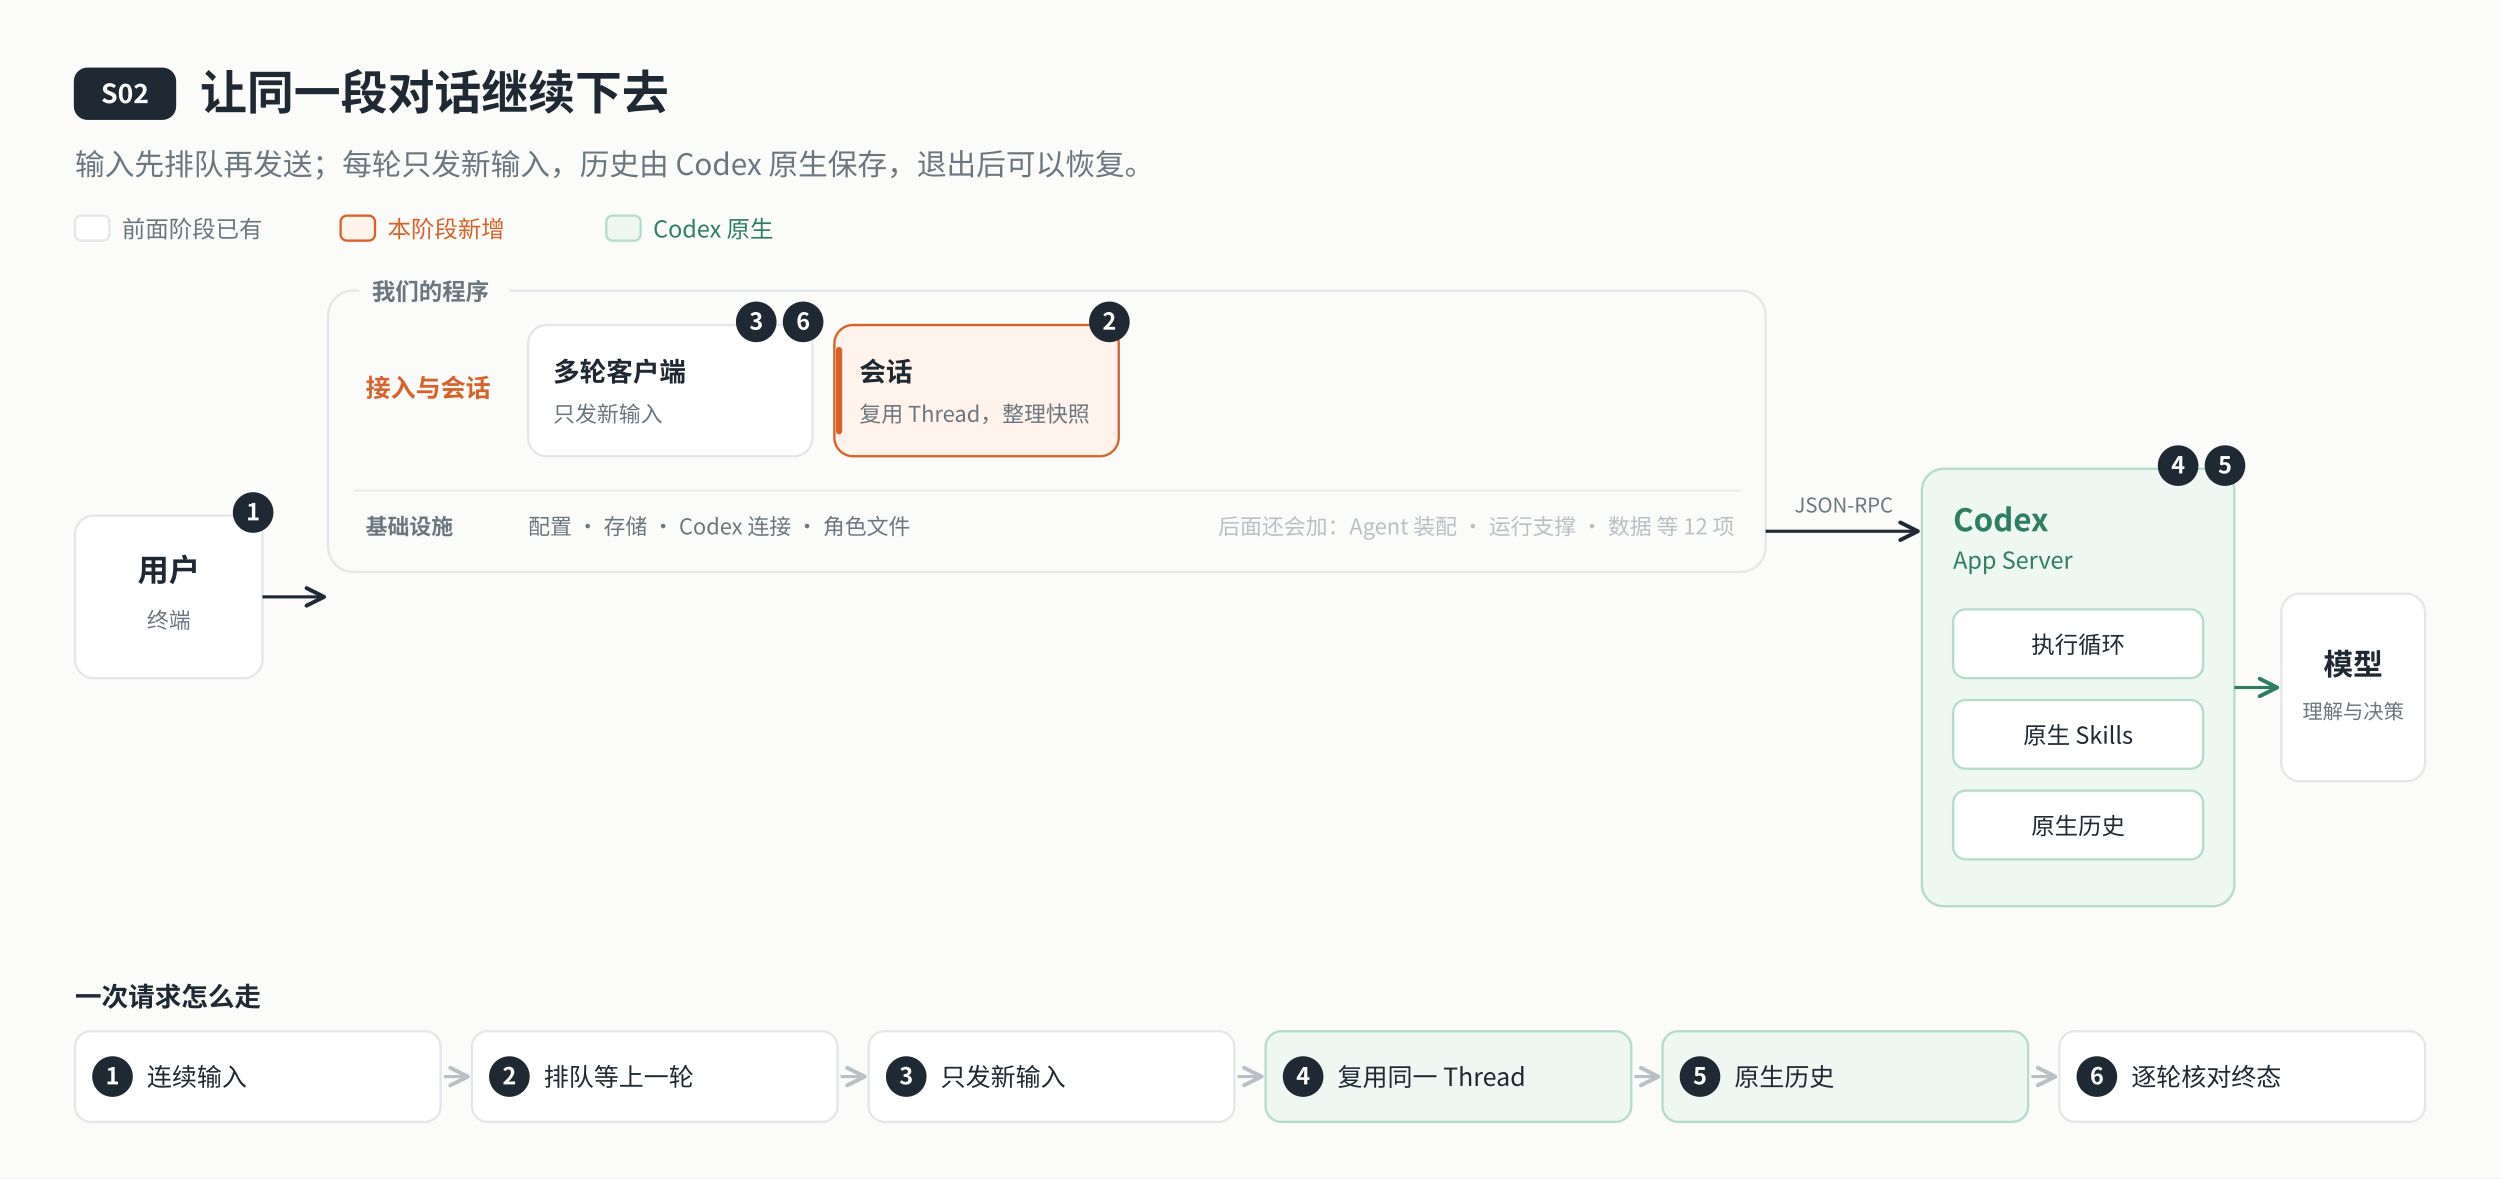
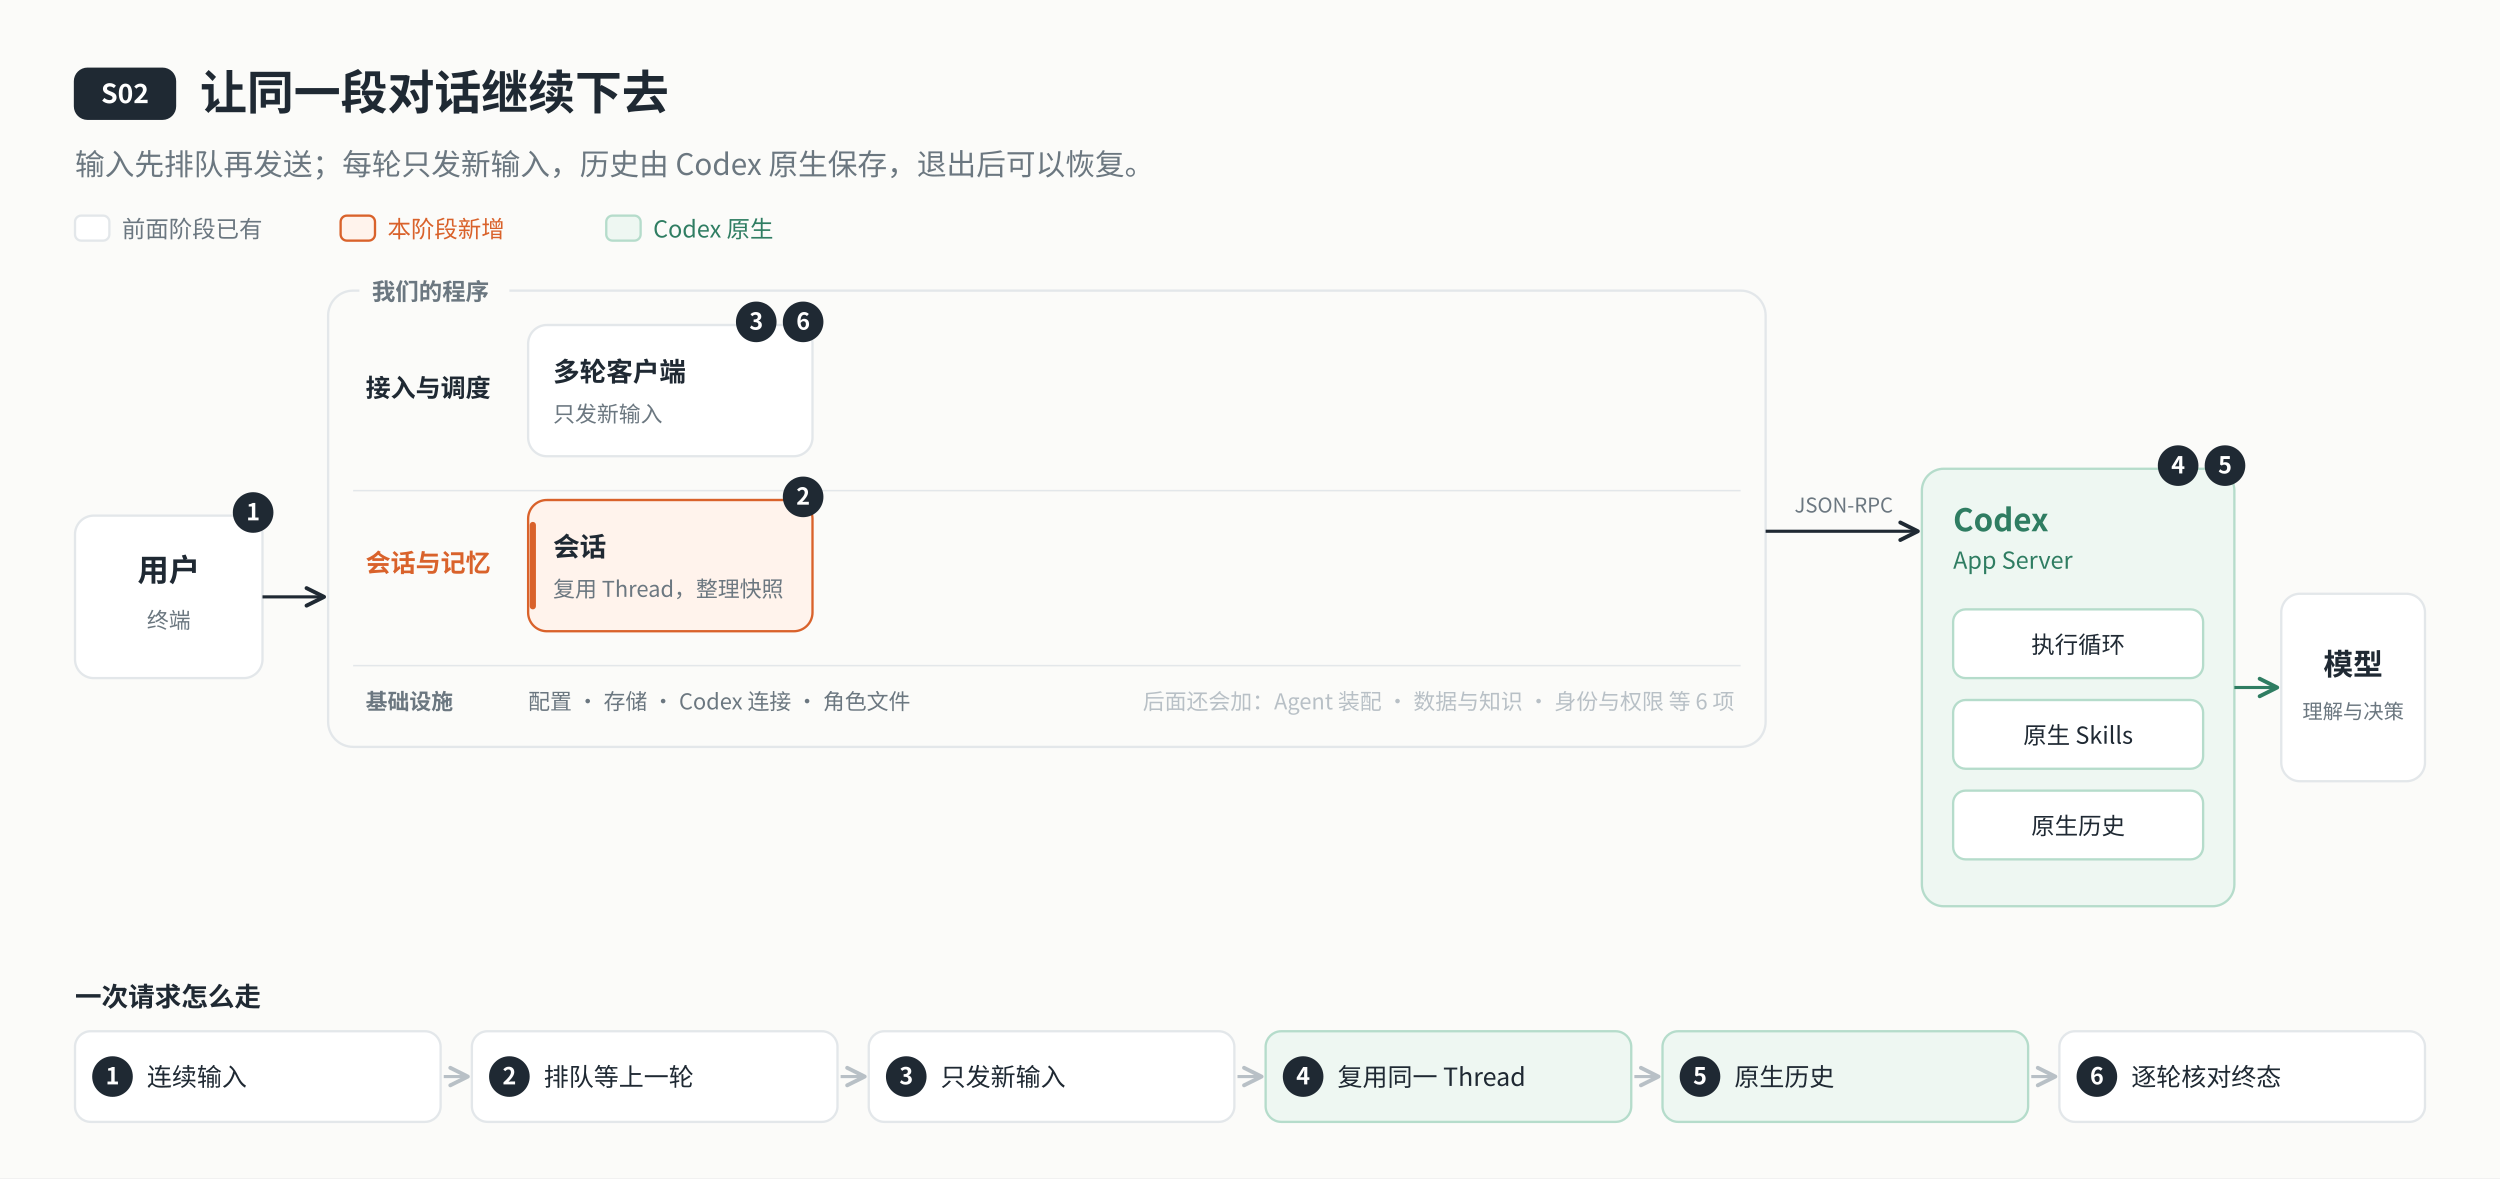
<svg xmlns="http://www.w3.org/2000/svg" width="1600" height="754" viewBox="0 0 1600 754" role="img" aria-labelledby="title desc">
  <defs>
    <marker id="mB8C0C6" viewBox="0 0 10 10" refX="8" refY="5" markerWidth="7" markerHeight="7" orient="auto-start-reverse">
      <path d="M1 1 L9 5 L1 9" fill="none" stroke="#B8C0C6" stroke-width="1.8" stroke-linecap="round" stroke-linejoin="round" />
    </marker>
    <marker id="m1F2933" viewBox="0 0 10 10" refX="8" refY="5" markerWidth="7" markerHeight="7" orient="auto-start-reverse">
      <path d="M1 1 L9 5 L1 9" fill="none" stroke="#1F2933" stroke-width="1.8" stroke-linecap="round" stroke-linejoin="round" />
    </marker>
    <marker id="m2F7D62" viewBox="0 0 10 10" refX="8" refY="5" markerWidth="7" markerHeight="7" orient="auto-start-reverse">
      <path d="M1 1 L9 5 L1 9" fill="none" stroke="#2F7D62" stroke-width="1.8" stroke-linecap="round" stroke-linejoin="round" />
    </marker>
  </defs>
  <g font-family="PingFang SC, Microsoft YaHei, Noto Sans CJK SC, sans-serif">
    <rect x="0" y="0" width="1600" height="754" fill="#FBFBF9" />
    <rect x="48" y="44" width="64" height="32" rx="8" fill="#1F2933" stroke="#1F2933" stroke-width="1.5" />
    <text x="80" y="66" font-size="17" fill="#fff" font-weight="700" text-anchor="middle">S02</text>
    <text x="128" y="70" font-size="30" fill="#1F2933" font-weight="700" text-anchor="start">让同一段对话继续下去</text>
    <text x="48" y="112" font-size="19" fill="#6B7780" font-weight="400" text-anchor="start">输入先排队再发送；每轮只发新输入，历史由 Codex 原生保存，退出后可以恢复。</text>
    <rect x="48" y="138" width="22" height="16" rx="4" fill="#FFFFFF" stroke="#E3E7EA" stroke-width="1.5" />
    <text x="78" y="152" font-size="15" fill="#6B7780" font-weight="400" text-anchor="start">前面阶段已有</text>
    <rect x="218" y="138" width="22" height="16" rx="4" fill="#FFF3EC" stroke="#D9622B" stroke-width="1.5" />
    <text x="248" y="152" font-size="15" fill="#D9622B" font-weight="400" text-anchor="start">本阶段新增</text>
    <rect x="388" y="138" width="22" height="16" rx="4" fill="#EEF7F2" stroke="#B5DCCB" stroke-width="1.5" />
    <text x="418" y="152" font-size="15" fill="#2F7D62" font-weight="400" text-anchor="start">Codex 原生</text>
    <rect x="48" y="330" width="120" height="104" rx="12" fill="#FFFFFF" stroke="#E3E7EA" stroke-width="1.5" />
    <text x="108" y="372" font-size="20" fill="#1F2933" font-weight="600" text-anchor="middle">用户</text>
    <text x="108" y="402" font-size="14" fill="#6B7780" font-weight="400" text-anchor="middle">终端</text>
-     <rect x="210" y="186" width="920" height="180" rx="16" fill="none" stroke="#E3E7EA" stroke-width="1.5" />
+     <rect x="210" y="186" width="920" height="292" rx="16" fill="none" stroke="#E3E7EA" stroke-width="1.5" />
    <rect x="230" y="175" width="96" height="22" fill="#FBFBF9" />
    <text x="238" y="192" font-size="15" fill="#6B7780" font-weight="600" text-anchor="start">我们的程序</text>
-     <text x="234" y="254" font-size="16" fill="#D9622B" font-weight="600" text-anchor="start">接入与会话</text>
+     <text x="234" y="254" font-size="16" fill="#1F2933" font-weight="600" text-anchor="start">接入与调度</text>
    <rect x="338" y="208" width="182" height="84" rx="12" fill="#FFFFFF" stroke="#E3E7EA" stroke-width="1.5" />
    <text x="354" y="244" font-size="17" fill="#1F2933" font-weight="600" text-anchor="start">多轮客户端</text>
    <text x="354" y="270" font-size="14" fill="#6B7780" font-weight="400" text-anchor="start">只发新输入</text>
-     <rect x="534" y="208" width="182" height="84" rx="12" fill="#FFF3EC" stroke="#D9622B" stroke-width="1.5" />
-     <rect x="535" y="222" width="4" height="56" rx="2" fill="#D9622B" />
-     <text x="550" y="244" font-size="17" fill="#1F2933" font-weight="600" text-anchor="start">会话</text>
-     <text x="550" y="270" font-size="14" fill="#6B7780" font-weight="400" text-anchor="start">复用 Thread，整理快照</text>
+     <text x="234" y="366" font-size="16" fill="#D9622B" font-weight="600" text-anchor="start">会话与记忆</text>
    <line x1="226" y1="314" x2="1114" y2="314" stroke="#E3E7EA" stroke-width="1" />
-     <text x="234" y="342" font-size="14" fill="#6B7780" font-weight="600" text-anchor="start">基础设施</text>
-     <text x="338" y="342" font-size="14" fill="#6B7780" font-weight="400" text-anchor="start">配置 · 存储 · Codex 连接 · 角色文件</text>
-     <text x="1110" y="342" font-size="14" fill="#B8C0C6" font-weight="400" text-anchor="end">后面还会加：Agent 装配 · 运行支撑 · 数据 等 12 项</text>
+     <rect x="338" y="320" width="182" height="84" rx="12" fill="#FFF3EC" stroke="#D9622B" stroke-width="1.5" />
+     <rect x="339" y="334" width="4" height="56" rx="2" fill="#D9622B" />
+     <text x="354" y="356" font-size="17" fill="#1F2933" font-weight="600" text-anchor="start">会话</text>
+     <text x="354" y="382" font-size="14" fill="#6B7780" font-weight="400" text-anchor="start">复用 Thread，整理快照</text>
+     <line x1="226" y1="426" x2="1114" y2="426" stroke="#E3E7EA" stroke-width="1" />
+     <text x="234" y="454" font-size="14" fill="#6B7780" font-weight="600" text-anchor="start">基础设施</text>
+     <text x="338" y="454" font-size="14" fill="#6B7780" font-weight="400" text-anchor="start">配置 · 存储 · Codex 连接 · 角色文件</text>
+     <text x="1110" y="454" font-size="14" fill="#B8C0C6" font-weight="400" text-anchor="end">后面还会加：Agent 装配 · 数据与知识 · 身份与权限 等 6 项</text>
    <rect x="1230" y="300" width="200" height="280" rx="14" fill="#EEF7F2" stroke="#B5DCCB" stroke-width="1.5" />
    <text x="1250" y="340" font-size="20" fill="#2F7D62" font-weight="700" text-anchor="start">Codex</text>
    <text x="1250" y="364" font-size="15" fill="#2F7D62" font-weight="400" text-anchor="start">App Server</text>
    <rect x="1250" y="390" width="160" height="44" rx="8" fill="#FFFFFF" stroke="#B5DCCB" stroke-width="1.5" />
    <text x="1330" y="418" font-size="15" fill="#1F2933" font-weight="500" text-anchor="middle">执行循环</text>
    <rect x="1250" y="448" width="160" height="44" rx="8" fill="#FFFFFF" stroke="#B5DCCB" stroke-width="1.5" />
    <text x="1330" y="476" font-size="15" fill="#1F2933" font-weight="500" text-anchor="middle">原生 Skills</text>
    <rect x="1250" y="506" width="160" height="44" rx="8" fill="#FFFFFF" stroke="#B5DCCB" stroke-width="1.5" />
    <text x="1330" y="534" font-size="15" fill="#1F2933" font-weight="500" text-anchor="middle">原生历史</text>
    <rect x="1460" y="380" width="92" height="120" rx="12" fill="#FFFFFF" stroke="#E3E7EA" stroke-width="1.5" />
    <text x="1506" y="432" font-size="19" fill="#1F2933" font-weight="600" text-anchor="middle">模型</text>
    <text x="1506" y="460" font-size="13" fill="#6B7780" font-weight="400" text-anchor="middle">理解与决策</text>
    <path d="M168,382 L206,382" fill="none" stroke="#1F2933" stroke-width="2" marker-end="url(#m1F2933)" />
    <path d="M1130,340 L1226,340" fill="none" stroke="#1F2933" stroke-width="2" marker-end="url(#m1F2933)" />
    <text x="1180" y="328" font-size="13" fill="#6B7780" font-weight="500" text-anchor="middle">JSON-RPC</text>
    <path d="M1430,440 L1456,440" fill="none" stroke="#2F7D62" stroke-width="2" marker-end="url(#m2F7D62)" />
    <circle cx="162" cy="328" r="13" fill="#1F2933" />
    <text x="162" y="333" font-size="15" fill="#fff" font-weight="700" text-anchor="middle">1</text>
-     <circle cx="710" cy="206" r="13" fill="#1F2933" />
-     <text x="710" y="211" font-size="15" fill="#fff" font-weight="700" text-anchor="middle">2</text>
+     <circle cx="514" cy="318" r="13" fill="#1F2933" />
+     <text x="514" y="323" font-size="15" fill="#fff" font-weight="700" text-anchor="middle">2</text>
    <circle cx="484" cy="206" r="13" fill="#1F2933" />
    <text x="484" y="211" font-size="15" fill="#fff" font-weight="700" text-anchor="middle">3</text>
    <circle cx="514" cy="206" r="13" fill="#1F2933" />
    <text x="514" y="211" font-size="15" fill="#fff" font-weight="700" text-anchor="middle">6</text>
    <circle cx="1394" cy="298" r="13" fill="#1F2933" />
    <text x="1394" y="303" font-size="15" fill="#fff" font-weight="700" text-anchor="middle">4</text>
    <circle cx="1424" cy="298" r="13" fill="#1F2933" />
    <text x="1424" y="303" font-size="15" fill="#fff" font-weight="700" text-anchor="middle">5</text>
    <text x="48" y="644" font-size="17" fill="#1F2933" font-weight="700" text-anchor="start">一次请求怎么走</text>
    <rect x="48" y="660" width="234" height="58" rx="10" fill="#FFFFFF" stroke="#E3E7EA" stroke-width="1.5" />
    <circle cx="72" cy="689" r="13" fill="#1F2933" />
    <text x="72" y="694" font-size="15" fill="#fff" font-weight="700" text-anchor="middle">1</text>
    <text x="94" y="695" font-size="16" fill="#1F2933" font-weight="500" text-anchor="start">连续输入</text>
    <path d="M284,689 L298,689" fill="none" stroke="#B8C0C6" stroke-width="2" marker-end="url(#mB8C0C6)" />
    <rect x="302" y="660" width="234" height="58" rx="10" fill="#FFFFFF" stroke="#E3E7EA" stroke-width="1.5" />
    <circle cx="326" cy="689" r="13" fill="#1F2933" />
    <text x="326" y="694" font-size="15" fill="#fff" font-weight="700" text-anchor="middle">2</text>
    <text x="348" y="695" font-size="16" fill="#1F2933" font-weight="500" text-anchor="start">排队等上一轮</text>
    <path d="M538,689 L552,689" fill="none" stroke="#B8C0C6" stroke-width="2" marker-end="url(#mB8C0C6)" />
    <rect x="556" y="660" width="234" height="58" rx="10" fill="#FFFFFF" stroke="#E3E7EA" stroke-width="1.5" />
    <circle cx="580" cy="689" r="13" fill="#1F2933" />
    <text x="580" y="694" font-size="15" fill="#fff" font-weight="700" text-anchor="middle">3</text>
    <text x="602" y="695" font-size="16" fill="#1F2933" font-weight="500" text-anchor="start">只发新输入</text>
    <path d="M792,689 L806,689" fill="none" stroke="#B8C0C6" stroke-width="2" marker-end="url(#mB8C0C6)" />
    <rect x="810" y="660" width="234" height="58" rx="10" fill="#EEF7F2" stroke="#B5DCCB" stroke-width="1.5" />
    <circle cx="834" cy="689" r="13" fill="#1F2933" />
    <text x="834" y="694" font-size="15" fill="#fff" font-weight="700" text-anchor="middle">4</text>
    <text x="856" y="695" font-size="16" fill="#1F2933" font-weight="500" text-anchor="start">复用同一 Thread</text>
    <path d="M1046,689 L1060,689" fill="none" stroke="#B8C0C6" stroke-width="2" marker-end="url(#mB8C0C6)" />
    <rect x="1064" y="660" width="234" height="58" rx="10" fill="#EEF7F2" stroke="#B5DCCB" stroke-width="1.5" />
    <circle cx="1088" cy="689" r="13" fill="#1F2933" />
    <text x="1088" y="694" font-size="15" fill="#fff" font-weight="700" text-anchor="middle">5</text>
    <text x="1110" y="695" font-size="16" fill="#1F2933" font-weight="500" text-anchor="start">原生历史</text>
    <path d="M1300,689 L1314,689" fill="none" stroke="#B8C0C6" stroke-width="2" marker-end="url(#mB8C0C6)" />
    <rect x="1318" y="660" width="234" height="58" rx="10" fill="#FFFFFF" stroke="#E3E7EA" stroke-width="1.5" />
    <circle cx="1342" cy="689" r="13" fill="#1F2933" />
    <text x="1342" y="694" font-size="15" fill="#fff" font-weight="700" text-anchor="middle">6</text>
    <text x="1364" y="695" font-size="16" fill="#1F2933" font-weight="500" text-anchor="start">逐轮核对终态</text>
  </g>
</svg>
